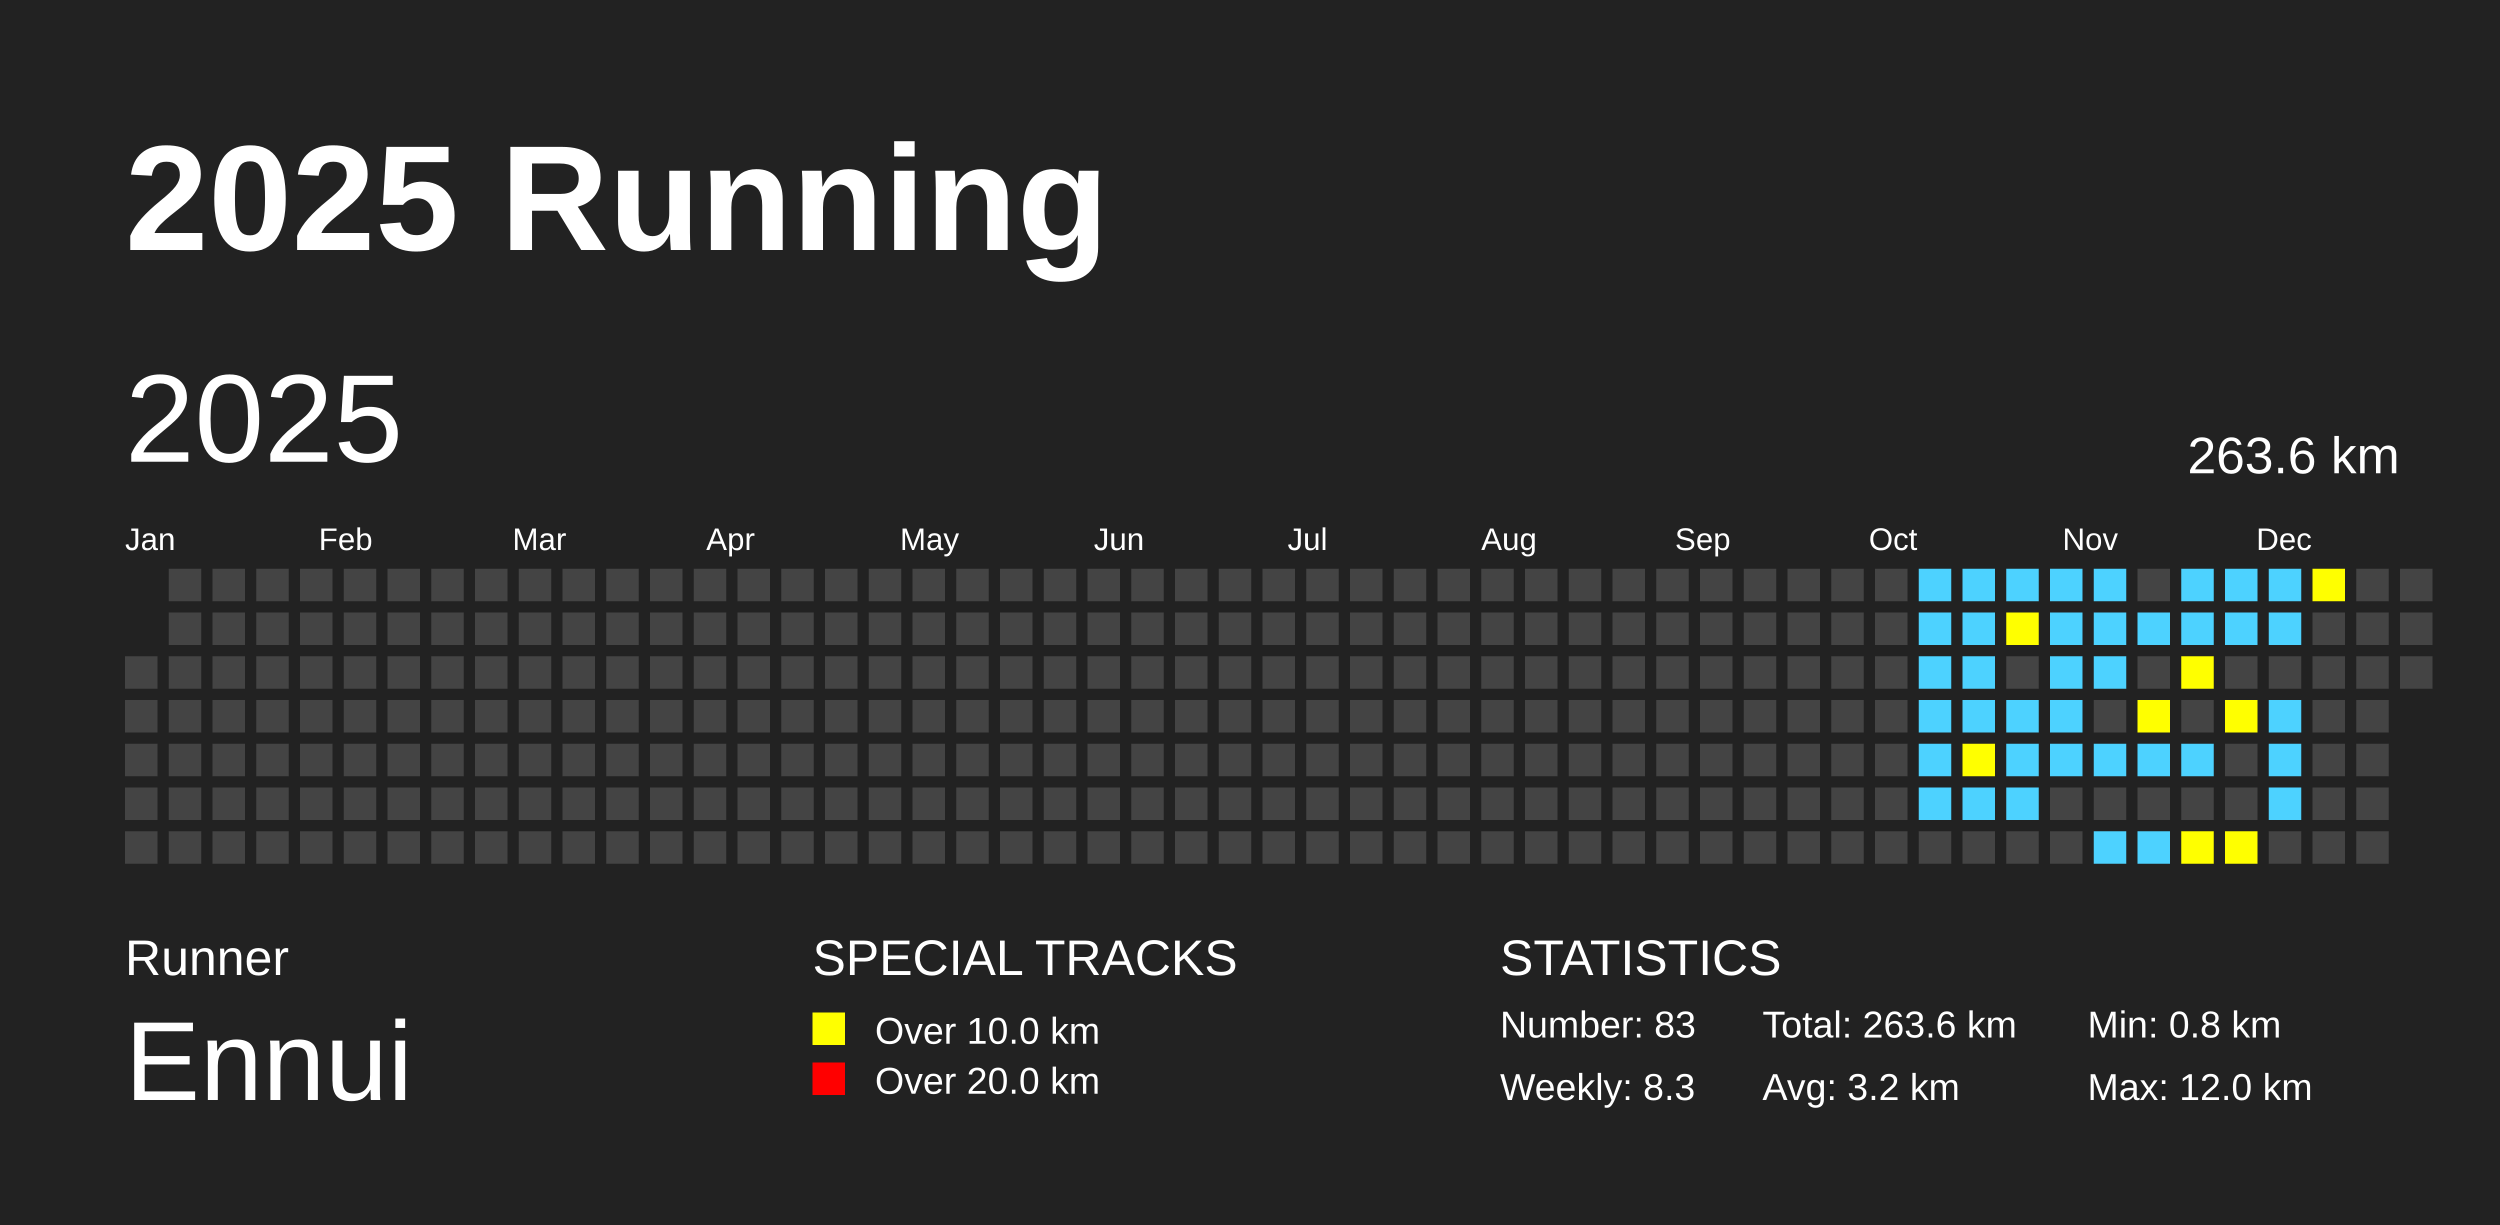
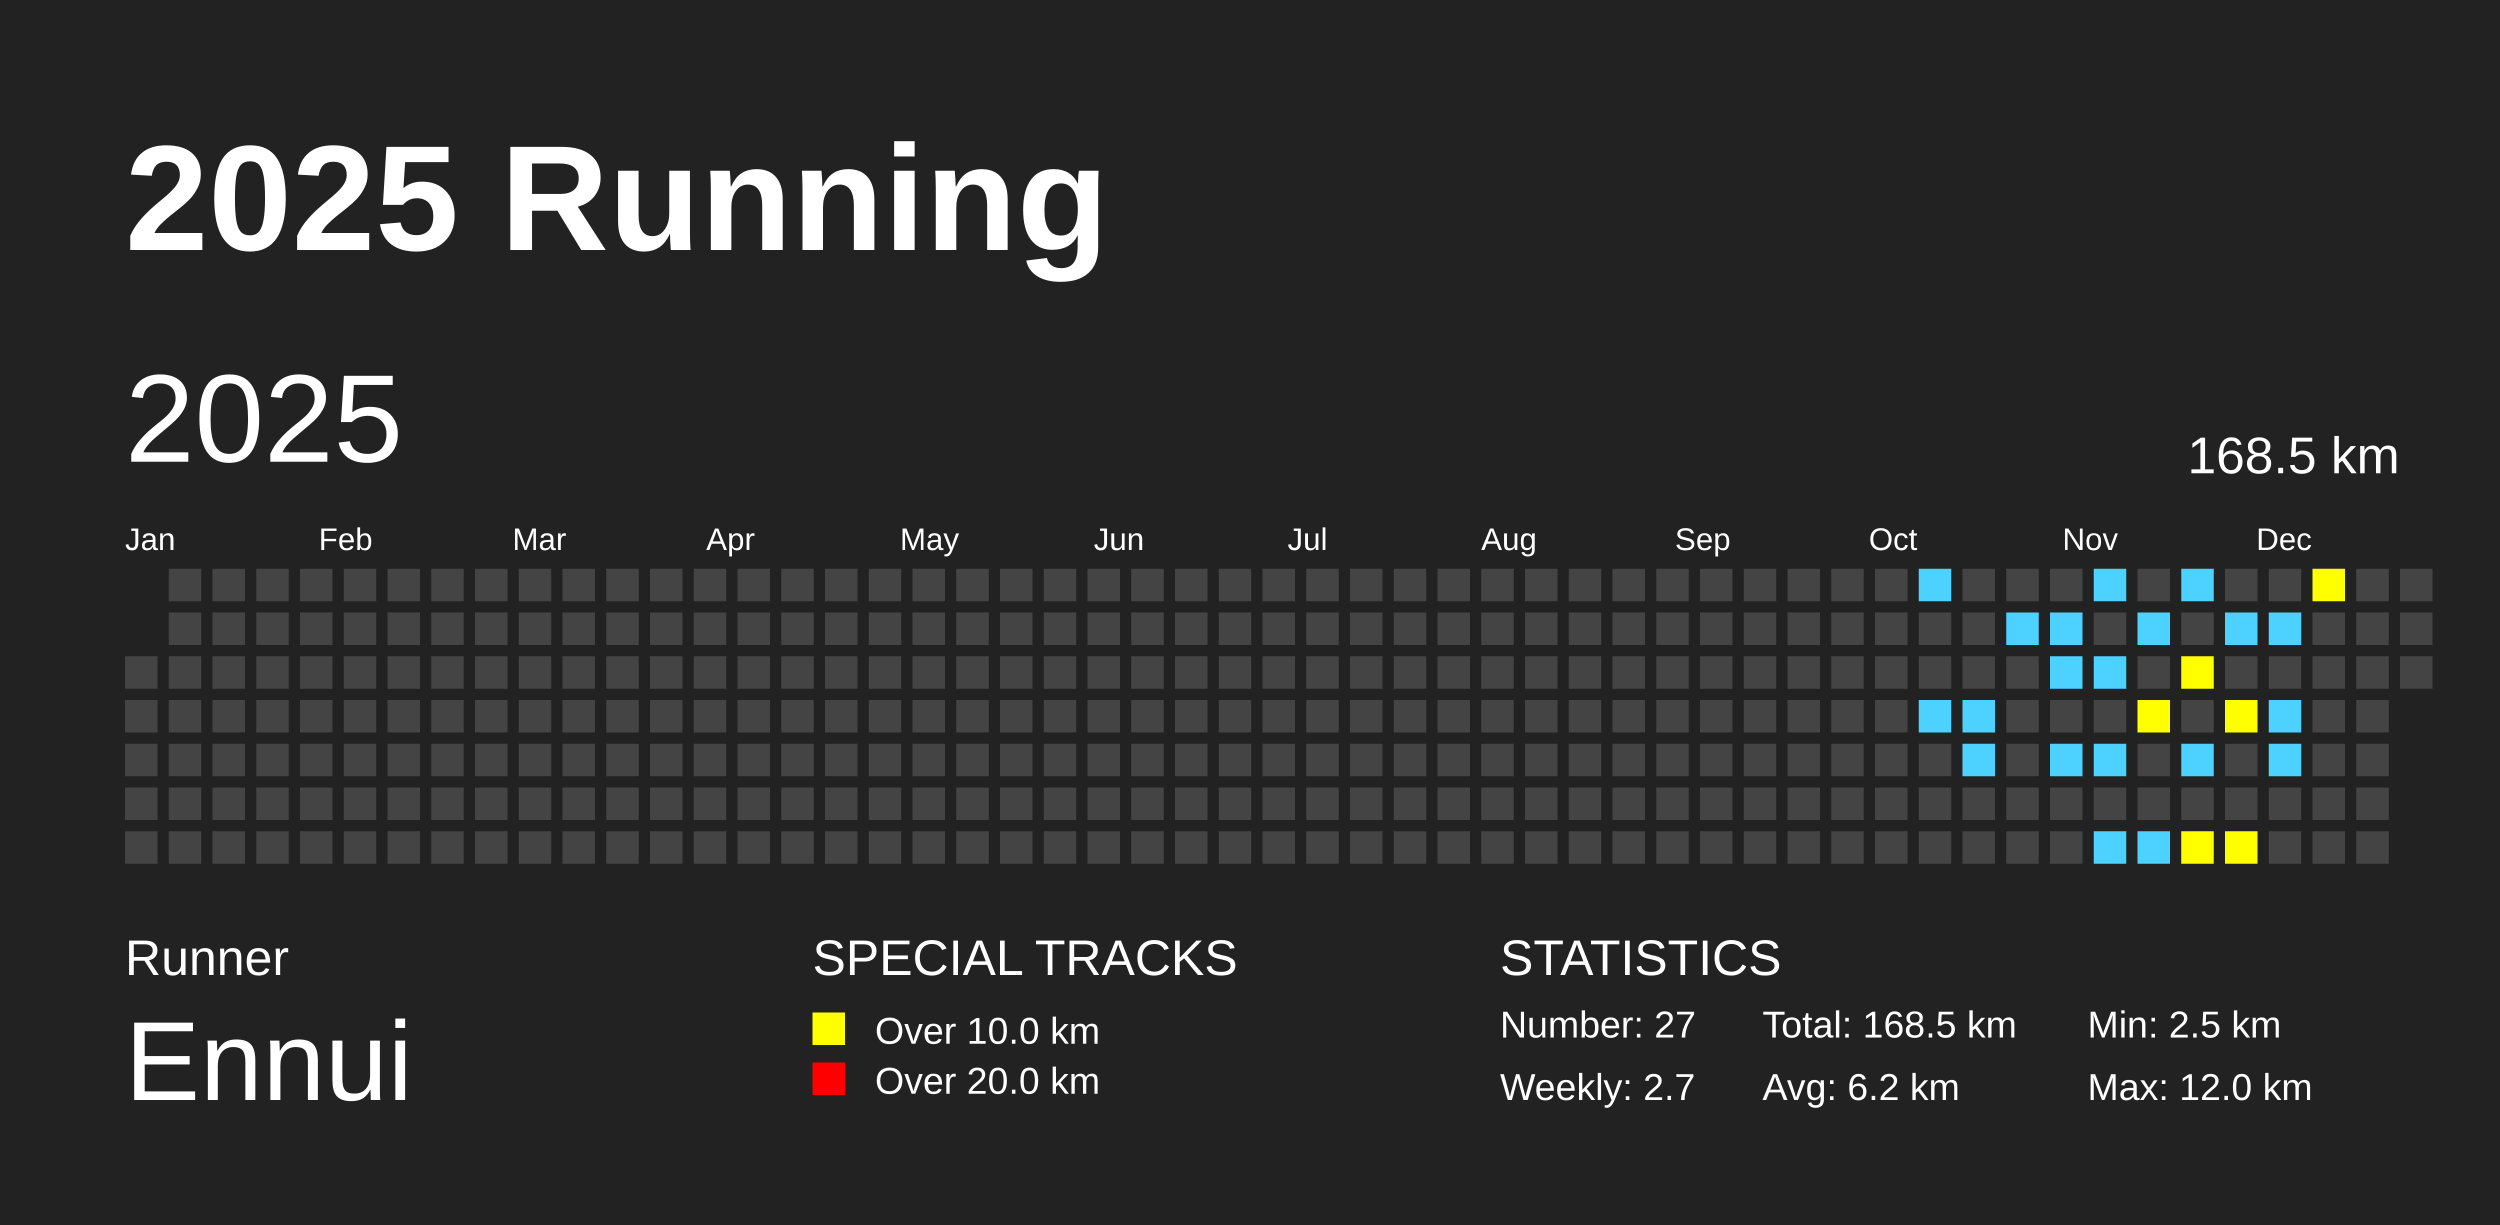
<svg xmlns="http://www.w3.org/2000/svg" baseProfile="full" height="98mm" version="1.1" viewBox="0,0,200,98" width="200mm">
  <defs />
  <rect fill="#222222" height="98" width="200" x="0" y="0" />
  <text fill="#FFFFFF" style="font-size:12px; font-family:Arial; font-weight:bold;" x="10" y="20">2025 Running</text>
  <text fill="#FFFFFF" style="font-size:4px; font-family:Arial" x="10" y="78">Runner</text>
  <text fill="#FFFFFF" style="font-size:9px; font-family:Arial" x="10" y="88">Ennui</text>
  <text fill="#FFFFFF" style="font-size:4px; font-family:Arial" x="65" y="78">SPECIAL TRACKS</text>
  <rect fill="yellow" height="2.6" width="2.6" x="65" y="81" />
  <text fill="#FFFFFF" style="font-size:3px; font-family:Arial" x="70" y="83.5">Over 10.0 km</text>
  <rect fill="red" height="2.6" width="2.6" x="65" y="85" />
  <text fill="#FFFFFF" style="font-size:3px; font-family:Arial" x="70" y="87.5">Over 20.0 km</text>
  <text fill="#FFFFFF" style="font-size:4px; font-family:Arial" x="120" y="78">STATISTICS</text>
-   <text fill="#FFFFFF" style="font-size:3px; font-family:Arial" x="120" y="83">Number: 83</text>
-   <text fill="#FFFFFF" style="font-size:3px; font-family:Arial" x="120" y="88">Weekly: 8.3</text>
-   <text fill="#FFFFFF" style="font-size:3px; font-family:Arial" x="141" y="83">Total: 263.6 km</text>
-   <text fill="#FFFFFF" style="font-size:3px; font-family:Arial" x="141" y="88">Avg: 3.2 km</text>
-   <text fill="#FFFFFF" style="font-size:3px; font-family:Arial" x="167" y="83">Min: 0.8 km</text>
+   <text fill="#FFFFFF" style="font-size:3px; font-family:Arial" x="120" y="83">Number: 27</text>
+   <text fill="#FFFFFF" style="font-size:3px; font-family:Arial" x="120" y="88">Weekly: 2.7</text>
+   <text fill="#FFFFFF" style="font-size:3px; font-family:Arial" x="141" y="83">Total: 168.5 km</text>
+   <text fill="#FFFFFF" style="font-size:3px; font-family:Arial" x="141" y="88">Avg: 6.2 km</text>
+   <text fill="#FFFFFF" style="font-size:3px; font-family:Arial" x="167" y="83">Min: 2.5 km</text>
  <text fill="#FFFFFF" style="font-size:3px; font-family:Arial" x="167" y="88">Max: 12.0 km</text>
  <text dominant-baseline="hanging" fill="#FFFFFF" style="font-size:10.0px; font-family:Arial;" x="10" y="30">2025</text>
-   <text dominant-baseline="hanging" fill="#FFFFFF" style="font-size:4.125px; font-family:Arial;" x="175" y="35">263.6 km</text>
+   <text dominant-baseline="hanging" fill="#FFFFFF" style="font-size:4.125px; font-family:Arial;" x="175" y="35">168.5 km</text>
  <text fill="#FFFFFF" style="font-size:2.5px; font-family:Arial" x="10.0" y="44">Jan</text>
  <text fill="#FFFFFF" style="font-size:2.5px; font-family:Arial" x="25.5" y="44">Feb</text>
  <text fill="#FFFFFF" style="font-size:2.5px; font-family:Arial" x="41.0" y="44">Mar</text>
  <text fill="#FFFFFF" style="font-size:2.5px; font-family:Arial" x="56.5" y="44">Apr</text>
  <text fill="#FFFFFF" style="font-size:2.5px; font-family:Arial" x="72.0" y="44">May</text>
  <text fill="#FFFFFF" style="font-size:2.5px; font-family:Arial" x="87.5" y="44">Jun</text>
  <text fill="#FFFFFF" style="font-size:2.5px; font-family:Arial" x="103.0" y="44">Jul</text>
  <text fill="#FFFFFF" style="font-size:2.5px; font-family:Arial" x="118.5" y="44">Aug</text>
  <text fill="#FFFFFF" style="font-size:2.5px; font-family:Arial" x="134.0" y="44">Sep</text>
  <text fill="#FFFFFF" style="font-size:2.5px; font-family:Arial" x="149.5" y="44">Oct</text>
  <text fill="#FFFFFF" style="font-size:2.5px; font-family:Arial" x="165.0" y="44">Nov</text>
  <text fill="#FFFFFF" style="font-size:2.5px; font-family:Arial" x="180.5" y="44">Dec</text>
  <rect fill="#444444" height="2.6" width="2.6" x="10.0" y="52.5" />
  <rect fill="#444444" height="2.6" width="2.6" x="10.0" y="56.0" />
  <rect fill="#444444" height="2.6" width="2.6" x="10.0" y="59.5" />
  <rect fill="#444444" height="2.6" width="2.6" x="10.0" y="63.0" />
  <rect fill="#444444" height="2.6" width="2.6" x="10.0" y="66.5" />
  <rect fill="#444444" height="2.6" width="2.6" x="13.5" y="45.5" />
  <rect fill="#444444" height="2.6" width="2.6" x="13.5" y="49.0" />
  <rect fill="#444444" height="2.6" width="2.6" x="13.5" y="52.5" />
  <rect fill="#444444" height="2.6" width="2.6" x="13.5" y="56.0" />
  <rect fill="#444444" height="2.6" width="2.6" x="13.5" y="59.5" />
  <rect fill="#444444" height="2.6" width="2.6" x="13.5" y="63.0" />
  <rect fill="#444444" height="2.6" width="2.6" x="13.5" y="66.5" />
  <rect fill="#444444" height="2.6" width="2.6" x="17.0" y="45.5" />
  <rect fill="#444444" height="2.6" width="2.6" x="17.0" y="49.0" />
  <rect fill="#444444" height="2.6" width="2.6" x="17.0" y="52.5" />
  <rect fill="#444444" height="2.6" width="2.6" x="17.0" y="56.0" />
  <rect fill="#444444" height="2.6" width="2.6" x="17.0" y="59.5" />
  <rect fill="#444444" height="2.6" width="2.6" x="17.0" y="63.0" />
  <rect fill="#444444" height="2.6" width="2.6" x="17.0" y="66.5" />
  <rect fill="#444444" height="2.6" width="2.6" x="20.5" y="45.5" />
  <rect fill="#444444" height="2.6" width="2.6" x="20.5" y="49.0" />
  <rect fill="#444444" height="2.6" width="2.6" x="20.5" y="52.5" />
  <rect fill="#444444" height="2.6" width="2.6" x="20.5" y="56.0" />
  <rect fill="#444444" height="2.6" width="2.6" x="20.5" y="59.5" />
  <rect fill="#444444" height="2.6" width="2.6" x="20.5" y="63.0" />
  <rect fill="#444444" height="2.6" width="2.6" x="20.5" y="66.5" />
  <rect fill="#444444" height="2.6" width="2.6" x="24.0" y="45.5" />
  <rect fill="#444444" height="2.6" width="2.6" x="24.0" y="49.0" />
  <rect fill="#444444" height="2.6" width="2.6" x="24.0" y="52.5" />
  <rect fill="#444444" height="2.6" width="2.6" x="24.0" y="56.0" />
  <rect fill="#444444" height="2.6" width="2.6" x="24.0" y="59.5" />
  <rect fill="#444444" height="2.6" width="2.6" x="24.0" y="63.0" />
  <rect fill="#444444" height="2.6" width="2.6" x="24.0" y="66.5" />
  <rect fill="#444444" height="2.6" width="2.6" x="27.5" y="45.5" />
  <rect fill="#444444" height="2.6" width="2.6" x="27.5" y="49.0" />
  <rect fill="#444444" height="2.6" width="2.6" x="27.5" y="52.5" />
  <rect fill="#444444" height="2.6" width="2.6" x="27.5" y="56.0" />
  <rect fill="#444444" height="2.6" width="2.6" x="27.5" y="59.5" />
  <rect fill="#444444" height="2.6" width="2.6" x="27.5" y="63.0" />
  <rect fill="#444444" height="2.6" width="2.6" x="27.5" y="66.5" />
  <rect fill="#444444" height="2.6" width="2.6" x="31.0" y="45.5" />
  <rect fill="#444444" height="2.6" width="2.6" x="31.0" y="49.0" />
  <rect fill="#444444" height="2.6" width="2.6" x="31.0" y="52.5" />
  <rect fill="#444444" height="2.6" width="2.6" x="31.0" y="56.0" />
  <rect fill="#444444" height="2.6" width="2.6" x="31.0" y="59.5" />
  <rect fill="#444444" height="2.6" width="2.6" x="31.0" y="63.0" />
  <rect fill="#444444" height="2.6" width="2.6" x="31.0" y="66.5" />
  <rect fill="#444444" height="2.6" width="2.6" x="34.5" y="45.5" />
  <rect fill="#444444" height="2.6" width="2.6" x="34.5" y="49.0" />
  <rect fill="#444444" height="2.6" width="2.6" x="34.5" y="52.5" />
  <rect fill="#444444" height="2.6" width="2.6" x="34.5" y="56.0" />
  <rect fill="#444444" height="2.6" width="2.6" x="34.5" y="59.5" />
  <rect fill="#444444" height="2.6" width="2.6" x="34.5" y="63.0" />
  <rect fill="#444444" height="2.6" width="2.6" x="34.5" y="66.5" />
  <rect fill="#444444" height="2.6" width="2.6" x="38.0" y="45.5" />
  <rect fill="#444444" height="2.6" width="2.6" x="38.0" y="49.0" />
  <rect fill="#444444" height="2.6" width="2.6" x="38.0" y="52.5" />
  <rect fill="#444444" height="2.6" width="2.6" x="38.0" y="56.0" />
  <rect fill="#444444" height="2.6" width="2.6" x="38.0" y="59.5" />
  <rect fill="#444444" height="2.6" width="2.6" x="38.0" y="63.0" />
  <rect fill="#444444" height="2.6" width="2.6" x="38.0" y="66.5" />
  <rect fill="#444444" height="2.6" width="2.6" x="41.5" y="45.5" />
  <rect fill="#444444" height="2.6" width="2.6" x="41.5" y="49.0" />
  <rect fill="#444444" height="2.6" width="2.6" x="41.5" y="52.5" />
  <rect fill="#444444" height="2.6" width="2.6" x="41.5" y="56.0" />
  <rect fill="#444444" height="2.6" width="2.6" x="41.5" y="59.5" />
  <rect fill="#444444" height="2.6" width="2.6" x="41.5" y="63.0" />
  <rect fill="#444444" height="2.6" width="2.6" x="41.5" y="66.5" />
  <rect fill="#444444" height="2.6" width="2.6" x="45.0" y="45.5" />
  <rect fill="#444444" height="2.6" width="2.6" x="45.0" y="49.0" />
  <rect fill="#444444" height="2.6" width="2.6" x="45.0" y="52.5" />
  <rect fill="#444444" height="2.6" width="2.6" x="45.0" y="56.0" />
  <rect fill="#444444" height="2.6" width="2.6" x="45.0" y="59.5" />
  <rect fill="#444444" height="2.6" width="2.6" x="45.0" y="63.0" />
  <rect fill="#444444" height="2.6" width="2.6" x="45.0" y="66.5" />
  <rect fill="#444444" height="2.6" width="2.6" x="48.5" y="45.5" />
  <rect fill="#444444" height="2.6" width="2.6" x="48.5" y="49.0" />
  <rect fill="#444444" height="2.6" width="2.6" x="48.5" y="52.5" />
  <rect fill="#444444" height="2.6" width="2.6" x="48.5" y="56.0" />
  <rect fill="#444444" height="2.6" width="2.6" x="48.5" y="59.5" />
  <rect fill="#444444" height="2.6" width="2.6" x="48.5" y="63.0" />
  <rect fill="#444444" height="2.6" width="2.6" x="48.5" y="66.5" />
  <rect fill="#444444" height="2.6" width="2.6" x="52.0" y="45.5" />
  <rect fill="#444444" height="2.6" width="2.6" x="52.0" y="49.0" />
  <rect fill="#444444" height="2.6" width="2.6" x="52.0" y="52.5" />
  <rect fill="#444444" height="2.6" width="2.6" x="52.0" y="56.0" />
  <rect fill="#444444" height="2.6" width="2.6" x="52.0" y="59.5" />
  <rect fill="#444444" height="2.6" width="2.6" x="52.0" y="63.0" />
  <rect fill="#444444" height="2.6" width="2.6" x="52.0" y="66.5" />
  <rect fill="#444444" height="2.6" width="2.6" x="55.5" y="45.5" />
  <rect fill="#444444" height="2.6" width="2.6" x="55.5" y="49.0" />
  <rect fill="#444444" height="2.6" width="2.6" x="55.5" y="52.5" />
  <rect fill="#444444" height="2.6" width="2.6" x="55.5" y="56.0" />
  <rect fill="#444444" height="2.6" width="2.6" x="55.5" y="59.5" />
  <rect fill="#444444" height="2.6" width="2.6" x="55.5" y="63.0" />
  <rect fill="#444444" height="2.6" width="2.6" x="55.5" y="66.5" />
  <rect fill="#444444" height="2.6" width="2.6" x="59.0" y="45.5" />
  <rect fill="#444444" height="2.6" width="2.6" x="59.0" y="49.0" />
  <rect fill="#444444" height="2.6" width="2.6" x="59.0" y="52.5" />
  <rect fill="#444444" height="2.6" width="2.6" x="59.0" y="56.0" />
  <rect fill="#444444" height="2.6" width="2.6" x="59.0" y="59.5" />
  <rect fill="#444444" height="2.6" width="2.6" x="59.0" y="63.0" />
  <rect fill="#444444" height="2.6" width="2.6" x="59.0" y="66.5" />
  <rect fill="#444444" height="2.6" width="2.6" x="62.5" y="45.5" />
  <rect fill="#444444" height="2.6" width="2.6" x="62.5" y="49.0" />
  <rect fill="#444444" height="2.6" width="2.6" x="62.5" y="52.5" />
  <rect fill="#444444" height="2.6" width="2.6" x="62.5" y="56.0" />
  <rect fill="#444444" height="2.6" width="2.6" x="62.5" y="59.5" />
  <rect fill="#444444" height="2.6" width="2.6" x="62.5" y="63.0" />
  <rect fill="#444444" height="2.6" width="2.6" x="62.5" y="66.5" />
  <rect fill="#444444" height="2.6" width="2.6" x="66.0" y="45.5" />
  <rect fill="#444444" height="2.6" width="2.6" x="66.0" y="49.0" />
  <rect fill="#444444" height="2.6" width="2.6" x="66.0" y="52.5" />
  <rect fill="#444444" height="2.6" width="2.6" x="66.0" y="56.0" />
  <rect fill="#444444" height="2.6" width="2.6" x="66.0" y="59.5" />
  <rect fill="#444444" height="2.6" width="2.6" x="66.0" y="63.0" />
  <rect fill="#444444" height="2.6" width="2.6" x="66.0" y="66.5" />
  <rect fill="#444444" height="2.6" width="2.6" x="69.5" y="45.5" />
  <rect fill="#444444" height="2.6" width="2.6" x="69.5" y="49.0" />
  <rect fill="#444444" height="2.6" width="2.6" x="69.5" y="52.5" />
  <rect fill="#444444" height="2.6" width="2.6" x="69.5" y="56.0" />
  <rect fill="#444444" height="2.6" width="2.6" x="69.5" y="59.5" />
  <rect fill="#444444" height="2.6" width="2.6" x="69.5" y="63.0" />
  <rect fill="#444444" height="2.6" width="2.6" x="69.5" y="66.5" />
  <rect fill="#444444" height="2.6" width="2.6" x="73.0" y="45.5" />
  <rect fill="#444444" height="2.6" width="2.6" x="73.0" y="49.0" />
  <rect fill="#444444" height="2.6" width="2.6" x="73.0" y="52.5" />
  <rect fill="#444444" height="2.6" width="2.6" x="73.0" y="56.0" />
  <rect fill="#444444" height="2.6" width="2.6" x="73.0" y="59.5" />
  <rect fill="#444444" height="2.6" width="2.6" x="73.0" y="63.0" />
  <rect fill="#444444" height="2.6" width="2.6" x="73.0" y="66.5" />
  <rect fill="#444444" height="2.6" width="2.6" x="76.5" y="45.5" />
  <rect fill="#444444" height="2.6" width="2.6" x="76.5" y="49.0" />
  <rect fill="#444444" height="2.6" width="2.6" x="76.5" y="52.5" />
  <rect fill="#444444" height="2.6" width="2.6" x="76.5" y="56.0" />
  <rect fill="#444444" height="2.6" width="2.6" x="76.5" y="59.5" />
  <rect fill="#444444" height="2.6" width="2.6" x="76.5" y="63.0" />
  <rect fill="#444444" height="2.6" width="2.6" x="76.5" y="66.5" />
  <rect fill="#444444" height="2.6" width="2.6" x="80.0" y="45.5" />
  <rect fill="#444444" height="2.6" width="2.6" x="80.0" y="49.0" />
  <rect fill="#444444" height="2.6" width="2.6" x="80.0" y="52.5" />
  <rect fill="#444444" height="2.6" width="2.6" x="80.0" y="56.0" />
  <rect fill="#444444" height="2.6" width="2.6" x="80.0" y="59.5" />
  <rect fill="#444444" height="2.6" width="2.6" x="80.0" y="63.0" />
  <rect fill="#444444" height="2.6" width="2.6" x="80.0" y="66.5" />
  <rect fill="#444444" height="2.6" width="2.6" x="83.5" y="45.5" />
  <rect fill="#444444" height="2.6" width="2.6" x="83.5" y="49.0" />
  <rect fill="#444444" height="2.6" width="2.6" x="83.5" y="52.5" />
  <rect fill="#444444" height="2.6" width="2.6" x="83.5" y="56.0" />
  <rect fill="#444444" height="2.6" width="2.6" x="83.5" y="59.5" />
  <rect fill="#444444" height="2.6" width="2.6" x="83.5" y="63.0" />
  <rect fill="#444444" height="2.6" width="2.6" x="83.5" y="66.5" />
  <rect fill="#444444" height="2.6" width="2.6" x="87.0" y="45.5" />
  <rect fill="#444444" height="2.6" width="2.6" x="87.0" y="49.0" />
  <rect fill="#444444" height="2.6" width="2.6" x="87.0" y="52.5" />
  <rect fill="#444444" height="2.6" width="2.6" x="87.0" y="56.0" />
  <rect fill="#444444" height="2.6" width="2.6" x="87.0" y="59.5" />
  <rect fill="#444444" height="2.6" width="2.6" x="87.0" y="63.0" />
  <rect fill="#444444" height="2.6" width="2.6" x="87.0" y="66.5" />
  <rect fill="#444444" height="2.6" width="2.6" x="90.5" y="45.5" />
  <rect fill="#444444" height="2.6" width="2.6" x="90.5" y="49.0" />
  <rect fill="#444444" height="2.6" width="2.6" x="90.5" y="52.5" />
  <rect fill="#444444" height="2.6" width="2.6" x="90.5" y="56.0" />
  <rect fill="#444444" height="2.6" width="2.6" x="90.5" y="59.5" />
  <rect fill="#444444" height="2.6" width="2.6" x="90.5" y="63.0" />
  <rect fill="#444444" height="2.6" width="2.6" x="90.5" y="66.5" />
  <rect fill="#444444" height="2.6" width="2.6" x="94.0" y="45.5" />
  <rect fill="#444444" height="2.6" width="2.6" x="94.0" y="49.0" />
  <rect fill="#444444" height="2.6" width="2.6" x="94.0" y="52.5" />
  <rect fill="#444444" height="2.6" width="2.6" x="94.0" y="56.0" />
  <rect fill="#444444" height="2.6" width="2.6" x="94.0" y="59.5" />
  <rect fill="#444444" height="2.6" width="2.6" x="94.0" y="63.0" />
  <rect fill="#444444" height="2.6" width="2.6" x="94.0" y="66.5" />
  <rect fill="#444444" height="2.6" width="2.6" x="97.5" y="45.5" />
  <rect fill="#444444" height="2.6" width="2.6" x="97.5" y="49.0" />
  <rect fill="#444444" height="2.6" width="2.6" x="97.5" y="52.5" />
  <rect fill="#444444" height="2.6" width="2.6" x="97.5" y="56.0" />
  <rect fill="#444444" height="2.6" width="2.6" x="97.5" y="59.5" />
  <rect fill="#444444" height="2.6" width="2.6" x="97.5" y="63.0" />
  <rect fill="#444444" height="2.6" width="2.6" x="97.5" y="66.5" />
  <rect fill="#444444" height="2.6" width="2.6" x="101.0" y="45.5" />
  <rect fill="#444444" height="2.6" width="2.6" x="101.0" y="49.0" />
  <rect fill="#444444" height="2.6" width="2.6" x="101.0" y="52.5" />
  <rect fill="#444444" height="2.6" width="2.6" x="101.0" y="56.0" />
  <rect fill="#444444" height="2.6" width="2.6" x="101.0" y="59.5" />
  <rect fill="#444444" height="2.6" width="2.6" x="101.0" y="63.0" />
  <rect fill="#444444" height="2.6" width="2.6" x="101.0" y="66.5" />
  <rect fill="#444444" height="2.6" width="2.6" x="104.5" y="45.5" />
  <rect fill="#444444" height="2.6" width="2.6" x="104.5" y="49.0" />
  <rect fill="#444444" height="2.6" width="2.6" x="104.5" y="52.5" />
  <rect fill="#444444" height="2.6" width="2.6" x="104.5" y="56.0" />
  <rect fill="#444444" height="2.6" width="2.6" x="104.5" y="59.5" />
  <rect fill="#444444" height="2.6" width="2.6" x="104.5" y="63.0" />
  <rect fill="#444444" height="2.6" width="2.6" x="104.5" y="66.5" />
  <rect fill="#444444" height="2.6" width="2.6" x="108.0" y="45.5" />
  <rect fill="#444444" height="2.6" width="2.6" x="108.0" y="49.0" />
  <rect fill="#444444" height="2.6" width="2.6" x="108.0" y="52.5" />
  <rect fill="#444444" height="2.6" width="2.6" x="108.0" y="56.0" />
  <rect fill="#444444" height="2.6" width="2.6" x="108.0" y="59.5" />
  <rect fill="#444444" height="2.6" width="2.6" x="108.0" y="63.0" />
  <rect fill="#444444" height="2.6" width="2.6" x="108.0" y="66.5" />
  <rect fill="#444444" height="2.6" width="2.6" x="111.5" y="45.5" />
  <rect fill="#444444" height="2.6" width="2.6" x="111.5" y="49.0" />
  <rect fill="#444444" height="2.6" width="2.6" x="111.5" y="52.5" />
  <rect fill="#444444" height="2.6" width="2.6" x="111.5" y="56.0" />
  <rect fill="#444444" height="2.6" width="2.6" x="111.5" y="59.5" />
  <rect fill="#444444" height="2.6" width="2.6" x="111.5" y="63.0" />
  <rect fill="#444444" height="2.6" width="2.6" x="111.5" y="66.5" />
  <rect fill="#444444" height="2.6" width="2.6" x="115.0" y="45.5" />
  <rect fill="#444444" height="2.6" width="2.6" x="115.0" y="49.0" />
  <rect fill="#444444" height="2.6" width="2.6" x="115.0" y="52.5" />
  <rect fill="#444444" height="2.6" width="2.6" x="115.0" y="56.0" />
  <rect fill="#444444" height="2.6" width="2.6" x="115.0" y="59.5" />
  <rect fill="#444444" height="2.6" width="2.6" x="115.0" y="63.0" />
  <rect fill="#444444" height="2.6" width="2.6" x="115.0" y="66.5" />
  <rect fill="#444444" height="2.6" width="2.6" x="118.5" y="45.5" />
  <rect fill="#444444" height="2.6" width="2.6" x="118.5" y="49.0" />
  <rect fill="#444444" height="2.6" width="2.6" x="118.5" y="52.5" />
  <rect fill="#444444" height="2.6" width="2.6" x="118.5" y="56.0" />
  <rect fill="#444444" height="2.6" width="2.6" x="118.5" y="59.5" />
  <rect fill="#444444" height="2.6" width="2.6" x="118.5" y="63.0" />
  <rect fill="#444444" height="2.6" width="2.6" x="118.5" y="66.5" />
  <rect fill="#444444" height="2.6" width="2.6" x="122.0" y="45.5" />
  <rect fill="#444444" height="2.6" width="2.6" x="122.0" y="49.0" />
  <rect fill="#444444" height="2.6" width="2.6" x="122.0" y="52.5" />
  <rect fill="#444444" height="2.6" width="2.6" x="122.0" y="56.0" />
  <rect fill="#444444" height="2.6" width="2.6" x="122.0" y="59.5" />
  <rect fill="#444444" height="2.6" width="2.6" x="122.0" y="63.0" />
  <rect fill="#444444" height="2.6" width="2.6" x="122.0" y="66.5" />
  <rect fill="#444444" height="2.6" width="2.6" x="125.5" y="45.5" />
  <rect fill="#444444" height="2.6" width="2.6" x="125.5" y="49.0" />
  <rect fill="#444444" height="2.6" width="2.6" x="125.5" y="52.5" />
  <rect fill="#444444" height="2.6" width="2.6" x="125.5" y="56.0" />
  <rect fill="#444444" height="2.6" width="2.6" x="125.5" y="59.5" />
  <rect fill="#444444" height="2.6" width="2.6" x="125.5" y="63.0" />
  <rect fill="#444444" height="2.6" width="2.6" x="125.5" y="66.5" />
  <rect fill="#444444" height="2.6" width="2.6" x="129.0" y="45.5" />
  <rect fill="#444444" height="2.6" width="2.6" x="129.0" y="49.0" />
  <rect fill="#444444" height="2.6" width="2.6" x="129.0" y="52.5" />
  <rect fill="#444444" height="2.6" width="2.6" x="129.0" y="56.0" />
  <rect fill="#444444" height="2.6" width="2.6" x="129.0" y="59.5" />
  <rect fill="#444444" height="2.6" width="2.6" x="129.0" y="63.0" />
  <rect fill="#444444" height="2.6" width="2.6" x="129.0" y="66.5" />
  <rect fill="#444444" height="2.6" width="2.6" x="132.5" y="45.5" />
  <rect fill="#444444" height="2.6" width="2.6" x="132.5" y="49.0" />
  <rect fill="#444444" height="2.6" width="2.6" x="132.5" y="52.5" />
  <rect fill="#444444" height="2.6" width="2.6" x="132.5" y="56.0" />
  <rect fill="#444444" height="2.6" width="2.6" x="132.5" y="59.5" />
  <rect fill="#444444" height="2.6" width="2.6" x="132.5" y="63.0" />
  <rect fill="#444444" height="2.6" width="2.6" x="132.5" y="66.5" />
  <rect fill="#444444" height="2.6" width="2.6" x="136.0" y="45.5" />
  <rect fill="#444444" height="2.6" width="2.6" x="136.0" y="49.0" />
  <rect fill="#444444" height="2.6" width="2.6" x="136.0" y="52.5" />
  <rect fill="#444444" height="2.6" width="2.6" x="136.0" y="56.0" />
  <rect fill="#444444" height="2.6" width="2.6" x="136.0" y="59.5" />
  <rect fill="#444444" height="2.6" width="2.6" x="136.0" y="63.0" />
  <rect fill="#444444" height="2.6" width="2.6" x="136.0" y="66.5" />
  <rect fill="#444444" height="2.6" width="2.6" x="139.5" y="45.5" />
  <rect fill="#444444" height="2.6" width="2.6" x="139.5" y="49.0" />
  <rect fill="#444444" height="2.6" width="2.6" x="139.5" y="52.5" />
  <rect fill="#444444" height="2.6" width="2.6" x="139.5" y="56.0" />
  <rect fill="#444444" height="2.6" width="2.6" x="139.5" y="59.5" />
  <rect fill="#444444" height="2.6" width="2.6" x="139.5" y="63.0" />
  <rect fill="#444444" height="2.6" width="2.6" x="139.5" y="66.5" />
  <rect fill="#444444" height="2.6" width="2.6" x="143.0" y="45.5" />
  <rect fill="#444444" height="2.6" width="2.6" x="143.0" y="49.0" />
  <rect fill="#444444" height="2.6" width="2.6" x="143.0" y="52.5" />
  <rect fill="#444444" height="2.6" width="2.6" x="143.0" y="56.0" />
  <rect fill="#444444" height="2.6" width="2.6" x="143.0" y="59.5" />
  <rect fill="#444444" height="2.6" width="2.6" x="143.0" y="63.0" />
  <rect fill="#444444" height="2.6" width="2.6" x="143.0" y="66.5" />
  <rect fill="#444444" height="2.6" width="2.6" x="146.5" y="45.5" />
  <rect fill="#444444" height="2.6" width="2.6" x="146.5" y="49.0" />
  <rect fill="#444444" height="2.6" width="2.6" x="146.5" y="52.5" />
  <rect fill="#444444" height="2.6" width="2.6" x="146.5" y="56.0" />
  <rect fill="#444444" height="2.6" width="2.6" x="146.5" y="59.5" />
  <rect fill="#444444" height="2.6" width="2.6" x="146.5" y="63.0" />
  <rect fill="#444444" height="2.6" width="2.6" x="146.5" y="66.5" />
  <rect fill="#444444" height="2.6" width="2.6" x="150.0" y="45.5" />
  <rect fill="#444444" height="2.6" width="2.6" x="150.0" y="49.0" />
  <rect fill="#444444" height="2.6" width="2.6" x="150.0" y="52.5" />
  <rect fill="#444444" height="2.6" width="2.6" x="150.0" y="56.0" />
  <rect fill="#444444" height="2.6" width="2.6" x="150.0" y="59.5" />
  <rect fill="#444444" height="2.6" width="2.6" x="150.0" y="63.0" />
  <rect fill="#444444" height="2.6" width="2.6" x="150.0" y="66.5" />
  <rect fill="#4DD2FF" height="2.6" width="2.6" x="153.5" y="45.5" />
-   <rect fill="#4DD2FF" height="2.6" width="2.6" x="153.5" y="49.0" />
-   <rect fill="#4DD2FF" height="2.6" width="2.6" x="153.5" y="52.5" />
+   <rect fill="#444444" height="2.6" width="2.6" x="153.5" y="49.0" />
+   <rect fill="#444444" height="2.6" width="2.6" x="153.5" y="52.5" />
  <rect fill="#4DD2FF" height="2.6" width="2.6" x="153.5" y="56.0" />
-   <rect fill="#4DD2FF" height="2.6" width="2.6" x="153.5" y="59.5" />
-   <rect fill="#4DD2FF" height="2.6" width="2.6" x="153.5" y="63.0" />
+   <rect fill="#444444" height="2.6" width="2.6" x="153.5" y="59.5" />
+   <rect fill="#444444" height="2.6" width="2.6" x="153.5" y="63.0" />
  <rect fill="#444444" height="2.6" width="2.6" x="153.5" y="66.5" />
-   <rect fill="#4DD2FF" height="2.6" width="2.6" x="157.0" y="45.5" />
-   <rect fill="#4DD2FF" height="2.6" width="2.6" x="157.0" y="49.0" />
-   <rect fill="#4DD2FF" height="2.6" width="2.6" x="157.0" y="52.5" />
+   <rect fill="#444444" height="2.6" width="2.6" x="157.0" y="45.5" />
+   <rect fill="#444444" height="2.6" width="2.6" x="157.0" y="49.0" />
+   <rect fill="#444444" height="2.6" width="2.6" x="157.0" y="52.5" />
  <rect fill="#4DD2FF" height="2.6" width="2.6" x="157.0" y="56.0" />
-   <rect fill="yellow" height="2.6" width="2.6" x="157.0" y="59.5" />
-   <rect fill="#4DD2FF" height="2.6" width="2.6" x="157.0" y="63.0" />
+   <rect fill="#4DD2FF" height="2.6" width="2.6" x="157.0" y="59.5" />
+   <rect fill="#444444" height="2.6" width="2.6" x="157.0" y="63.0" />
  <rect fill="#444444" height="2.6" width="2.6" x="157.0" y="66.5" />
-   <rect fill="#4DD2FF" height="2.6" width="2.6" x="160.5" y="45.5" />
-   <rect fill="yellow" height="2.6" width="2.6" x="160.5" y="49.0" />
+   <rect fill="#444444" height="2.6" width="2.6" x="160.5" y="45.5" />
+   <rect fill="#4DD2FF" height="2.6" width="2.6" x="160.5" y="49.0" />
  <rect fill="#444444" height="2.6" width="2.6" x="160.5" y="52.5" />
-   <rect fill="#4DD2FF" height="2.6" width="2.6" x="160.5" y="56.0" />
-   <rect fill="#4DD2FF" height="2.6" width="2.6" x="160.5" y="59.5" />
-   <rect fill="#4DD2FF" height="2.6" width="2.6" x="160.5" y="63.0" />
+   <rect fill="#444444" height="2.6" width="2.6" x="160.5" y="56.0" />
+   <rect fill="#444444" height="2.6" width="2.6" x="160.5" y="59.5" />
+   <rect fill="#444444" height="2.6" width="2.6" x="160.5" y="63.0" />
  <rect fill="#444444" height="2.6" width="2.6" x="160.5" y="66.5" />
-   <rect fill="#4DD2FF" height="2.6" width="2.6" x="164.0" y="45.5" />
+   <rect fill="#444444" height="2.6" width="2.6" x="164.0" y="45.5" />
  <rect fill="#4DD2FF" height="2.6" width="2.6" x="164.0" y="49.0" />
  <rect fill="#4DD2FF" height="2.6" width="2.6" x="164.0" y="52.5" />
-   <rect fill="#4DD2FF" height="2.6" width="2.6" x="164.0" y="56.0" />
+   <rect fill="#444444" height="2.6" width="2.6" x="164.0" y="56.0" />
  <rect fill="#4DD2FF" height="2.6" width="2.6" x="164.0" y="59.5" />
  <rect fill="#444444" height="2.6" width="2.6" x="164.0" y="63.0" />
  <rect fill="#444444" height="2.6" width="2.6" x="164.0" y="66.5" />
  <rect fill="#4DD2FF" height="2.6" width="2.6" x="167.5" y="45.5" />
-   <rect fill="#4DD2FF" height="2.6" width="2.6" x="167.5" y="49.0" />
+   <rect fill="#444444" height="2.6" width="2.6" x="167.5" y="49.0" />
  <rect fill="#4DD2FF" height="2.6" width="2.6" x="167.5" y="52.5" />
  <rect fill="#444444" height="2.6" width="2.6" x="167.5" y="56.0" />
  <rect fill="#4DD2FF" height="2.6" width="2.6" x="167.5" y="59.5" />
  <rect fill="#444444" height="2.6" width="2.6" x="167.5" y="63.0" />
  <rect fill="#4DD2FF" height="2.6" width="2.6" x="167.5" y="66.5" />
  <rect fill="#444444" height="2.6" width="2.6" x="171.0" y="45.5" />
  <rect fill="#4DD2FF" height="2.6" width="2.6" x="171.0" y="49.0" />
  <rect fill="#444444" height="2.6" width="2.6" x="171.0" y="52.5" />
  <rect fill="yellow" height="2.6" width="2.6" x="171.0" y="56.0" />
-   <rect fill="#4DD2FF" height="2.6" width="2.6" x="171.0" y="59.5" />
+   <rect fill="#444444" height="2.6" width="2.6" x="171.0" y="59.5" />
  <rect fill="#444444" height="2.6" width="2.6" x="171.0" y="63.0" />
  <rect fill="#4DD2FF" height="2.6" width="2.6" x="171.0" y="66.5" />
  <rect fill="#4DD2FF" height="2.6" width="2.6" x="174.5" y="45.5" />
-   <rect fill="#4DD2FF" height="2.6" width="2.6" x="174.5" y="49.0" />
+   <rect fill="#444444" height="2.6" width="2.6" x="174.5" y="49.0" />
  <rect fill="yellow" height="2.6" width="2.6" x="174.5" y="52.5" />
  <rect fill="#444444" height="2.6" width="2.6" x="174.5" y="56.0" />
  <rect fill="#4DD2FF" height="2.6" width="2.6" x="174.5" y="59.5" />
  <rect fill="#444444" height="2.6" width="2.6" x="174.5" y="63.0" />
  <rect fill="yellow" height="2.6" width="2.6" x="174.5" y="66.5" />
-   <rect fill="#4DD2FF" height="2.6" width="2.6" x="178.0" y="45.5" />
+   <rect fill="#444444" height="2.6" width="2.6" x="178.0" y="45.5" />
  <rect fill="#4DD2FF" height="2.6" width="2.6" x="178.0" y="49.0" />
  <rect fill="#444444" height="2.6" width="2.6" x="178.0" y="52.5" />
  <rect fill="yellow" height="2.6" width="2.6" x="178.0" y="56.0" />
  <rect fill="#444444" height="2.6" width="2.6" x="178.0" y="59.5" />
  <rect fill="#444444" height="2.6" width="2.6" x="178.0" y="63.0" />
  <rect fill="yellow" height="2.6" width="2.6" x="178.0" y="66.5" />
-   <rect fill="#4DD2FF" height="2.6" width="2.6" x="181.5" y="45.5" />
+   <rect fill="#444444" height="2.6" width="2.6" x="181.5" y="45.5" />
  <rect fill="#4DD2FF" height="2.6" width="2.6" x="181.5" y="49.0" />
  <rect fill="#444444" height="2.6" width="2.6" x="181.5" y="52.5" />
  <rect fill="#4DD2FF" height="2.6" width="2.6" x="181.5" y="56.0" />
  <rect fill="#4DD2FF" height="2.6" width="2.6" x="181.5" y="59.5" />
-   <rect fill="#4DD2FF" height="2.6" width="2.6" x="181.5" y="63.0" />
+   <rect fill="#444444" height="2.6" width="2.6" x="181.5" y="63.0" />
  <rect fill="#444444" height="2.6" width="2.6" x="181.5" y="66.5" />
  <rect fill="yellow" height="2.6" width="2.6" x="185.0" y="45.5" />
  <rect fill="#444444" height="2.6" width="2.6" x="185.0" y="49.0" />
  <rect fill="#444444" height="2.6" width="2.6" x="185.0" y="52.5" />
  <rect fill="#444444" height="2.6" width="2.6" x="185.0" y="56.0" />
  <rect fill="#444444" height="2.6" width="2.6" x="185.0" y="59.5" />
  <rect fill="#444444" height="2.6" width="2.6" x="185.0" y="63.0" />
  <rect fill="#444444" height="2.6" width="2.6" x="185.0" y="66.5" />
  <rect fill="#444444" height="2.6" width="2.6" x="188.5" y="45.5" />
  <rect fill="#444444" height="2.6" width="2.6" x="188.5" y="49.0" />
  <rect fill="#444444" height="2.6" width="2.6" x="188.5" y="52.5" />
  <rect fill="#444444" height="2.6" width="2.6" x="188.5" y="56.0" />
  <rect fill="#444444" height="2.6" width="2.6" x="188.5" y="59.5" />
  <rect fill="#444444" height="2.6" width="2.6" x="188.5" y="63.0" />
  <rect fill="#444444" height="2.6" width="2.6" x="188.5" y="66.5" />
  <rect fill="#444444" height="2.6" width="2.6" x="192.0" y="45.5" />
  <rect fill="#444444" height="2.6" width="2.6" x="192.0" y="49.0" />
  <rect fill="#444444" height="2.6" width="2.6" x="192.0" y="52.5" />
</svg>
